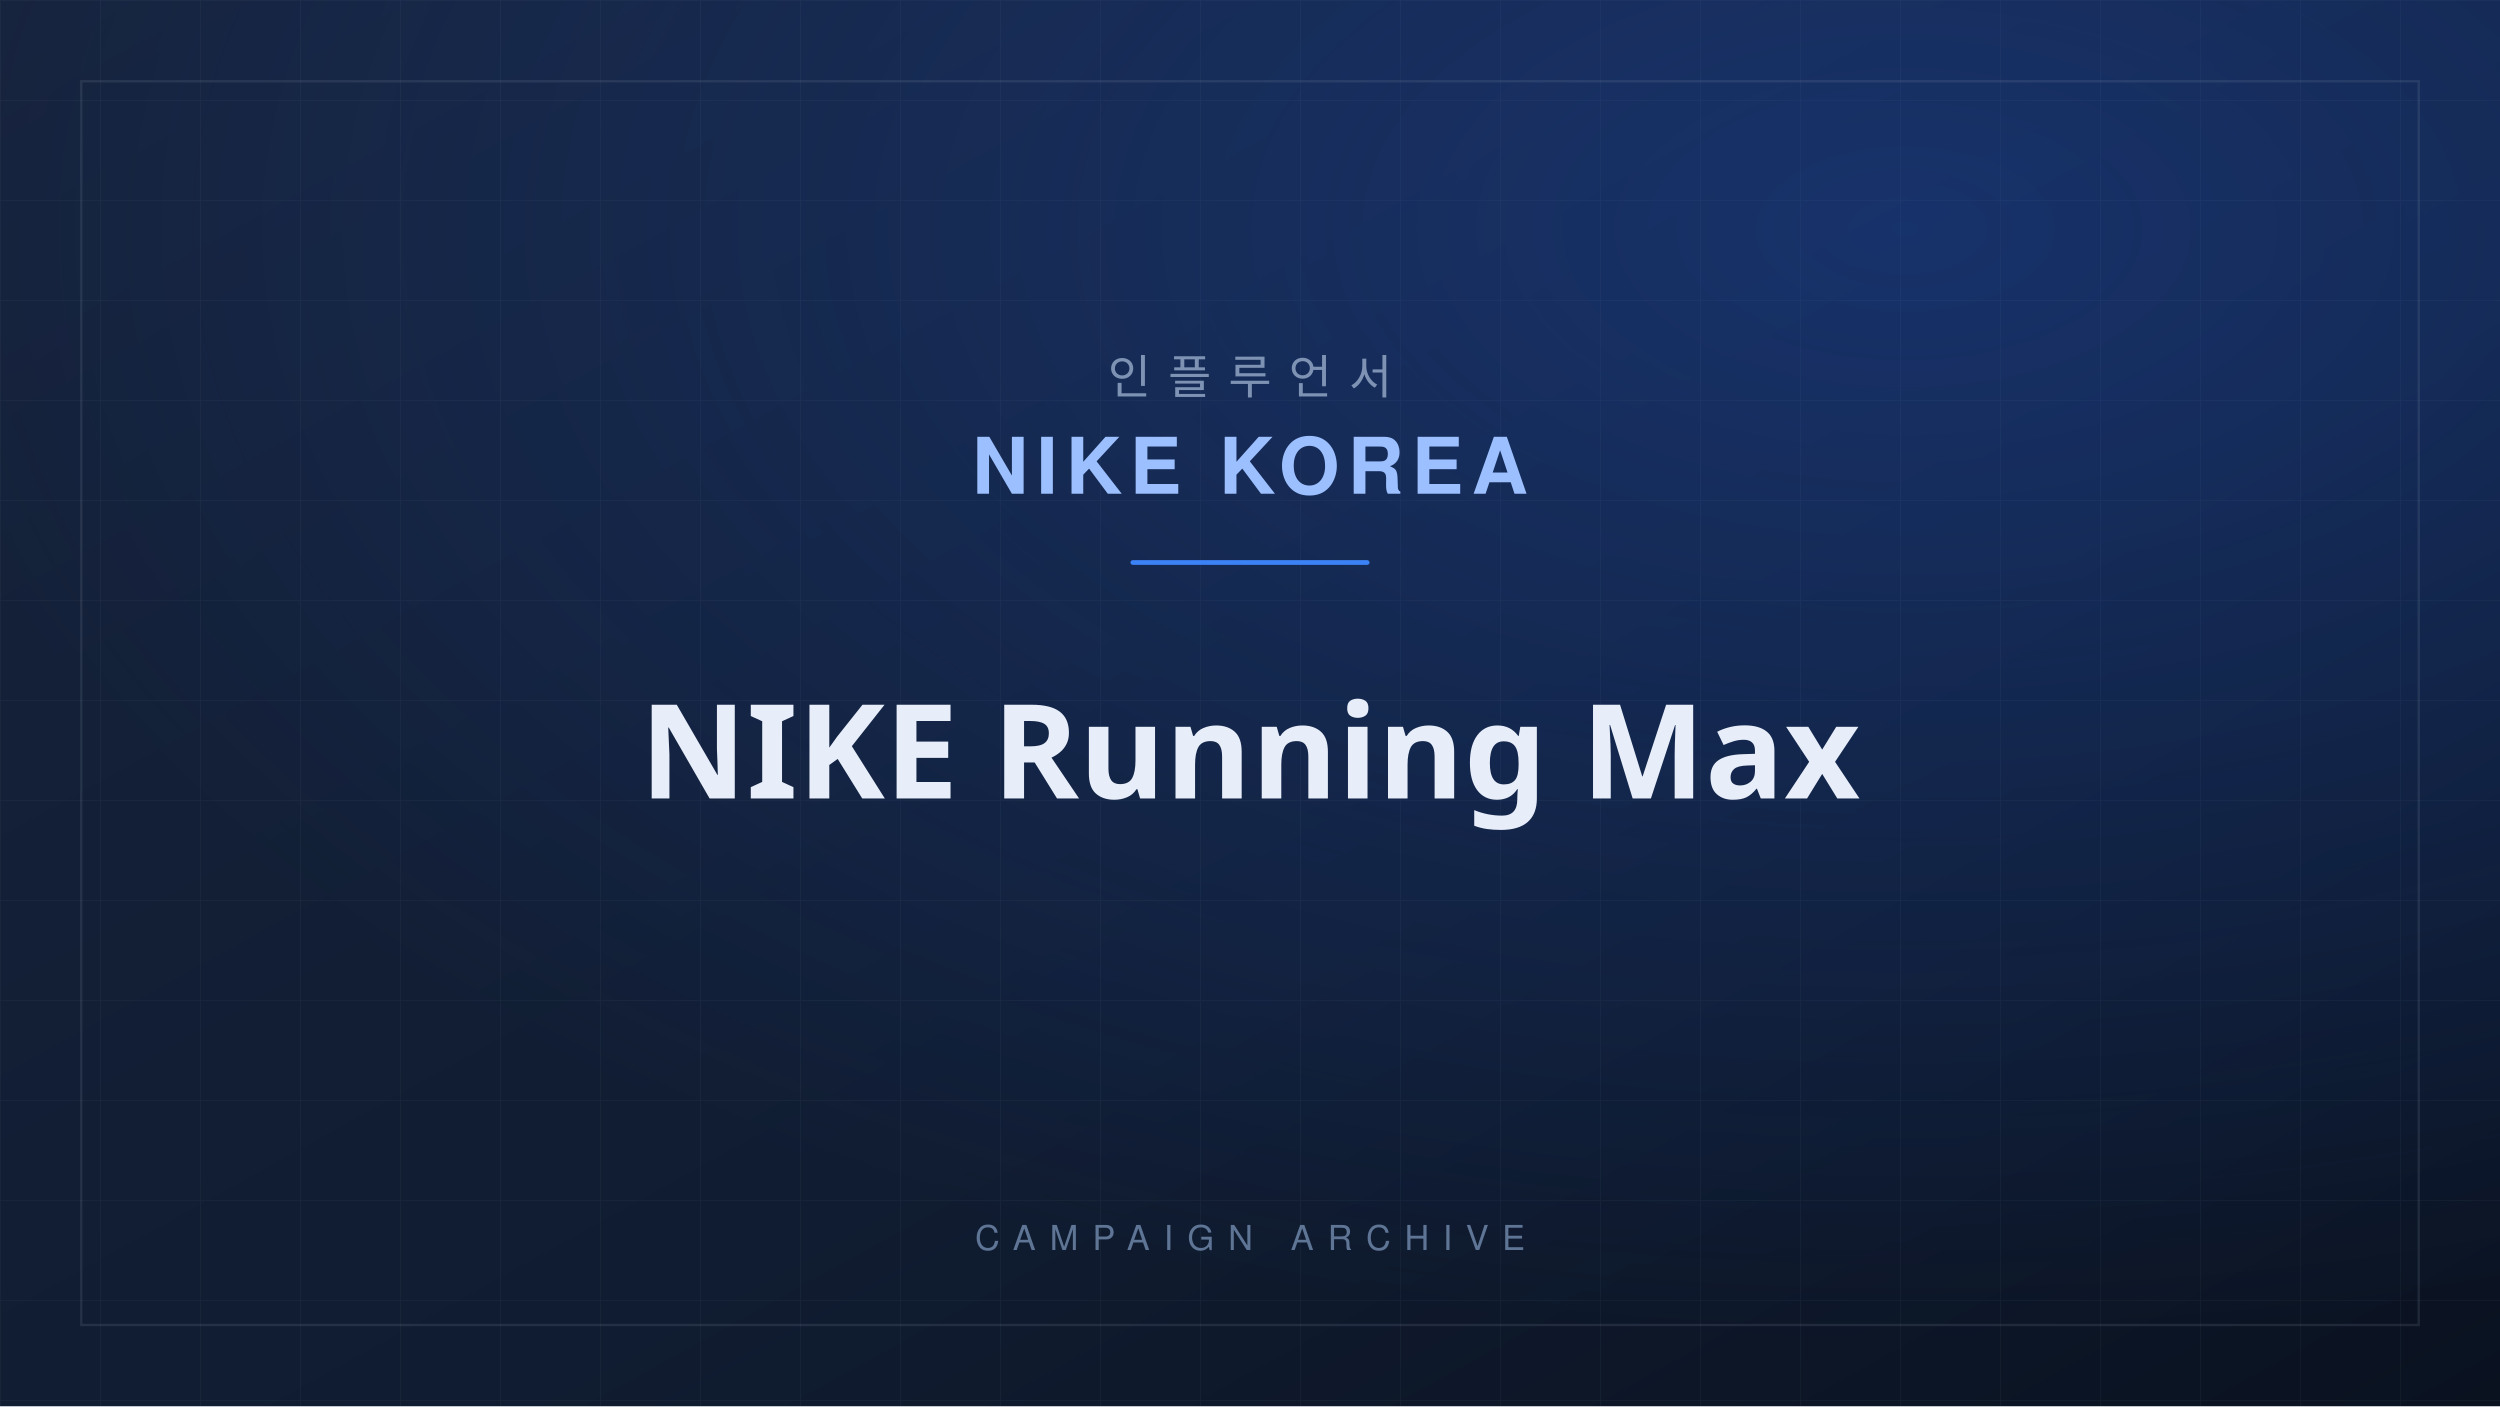
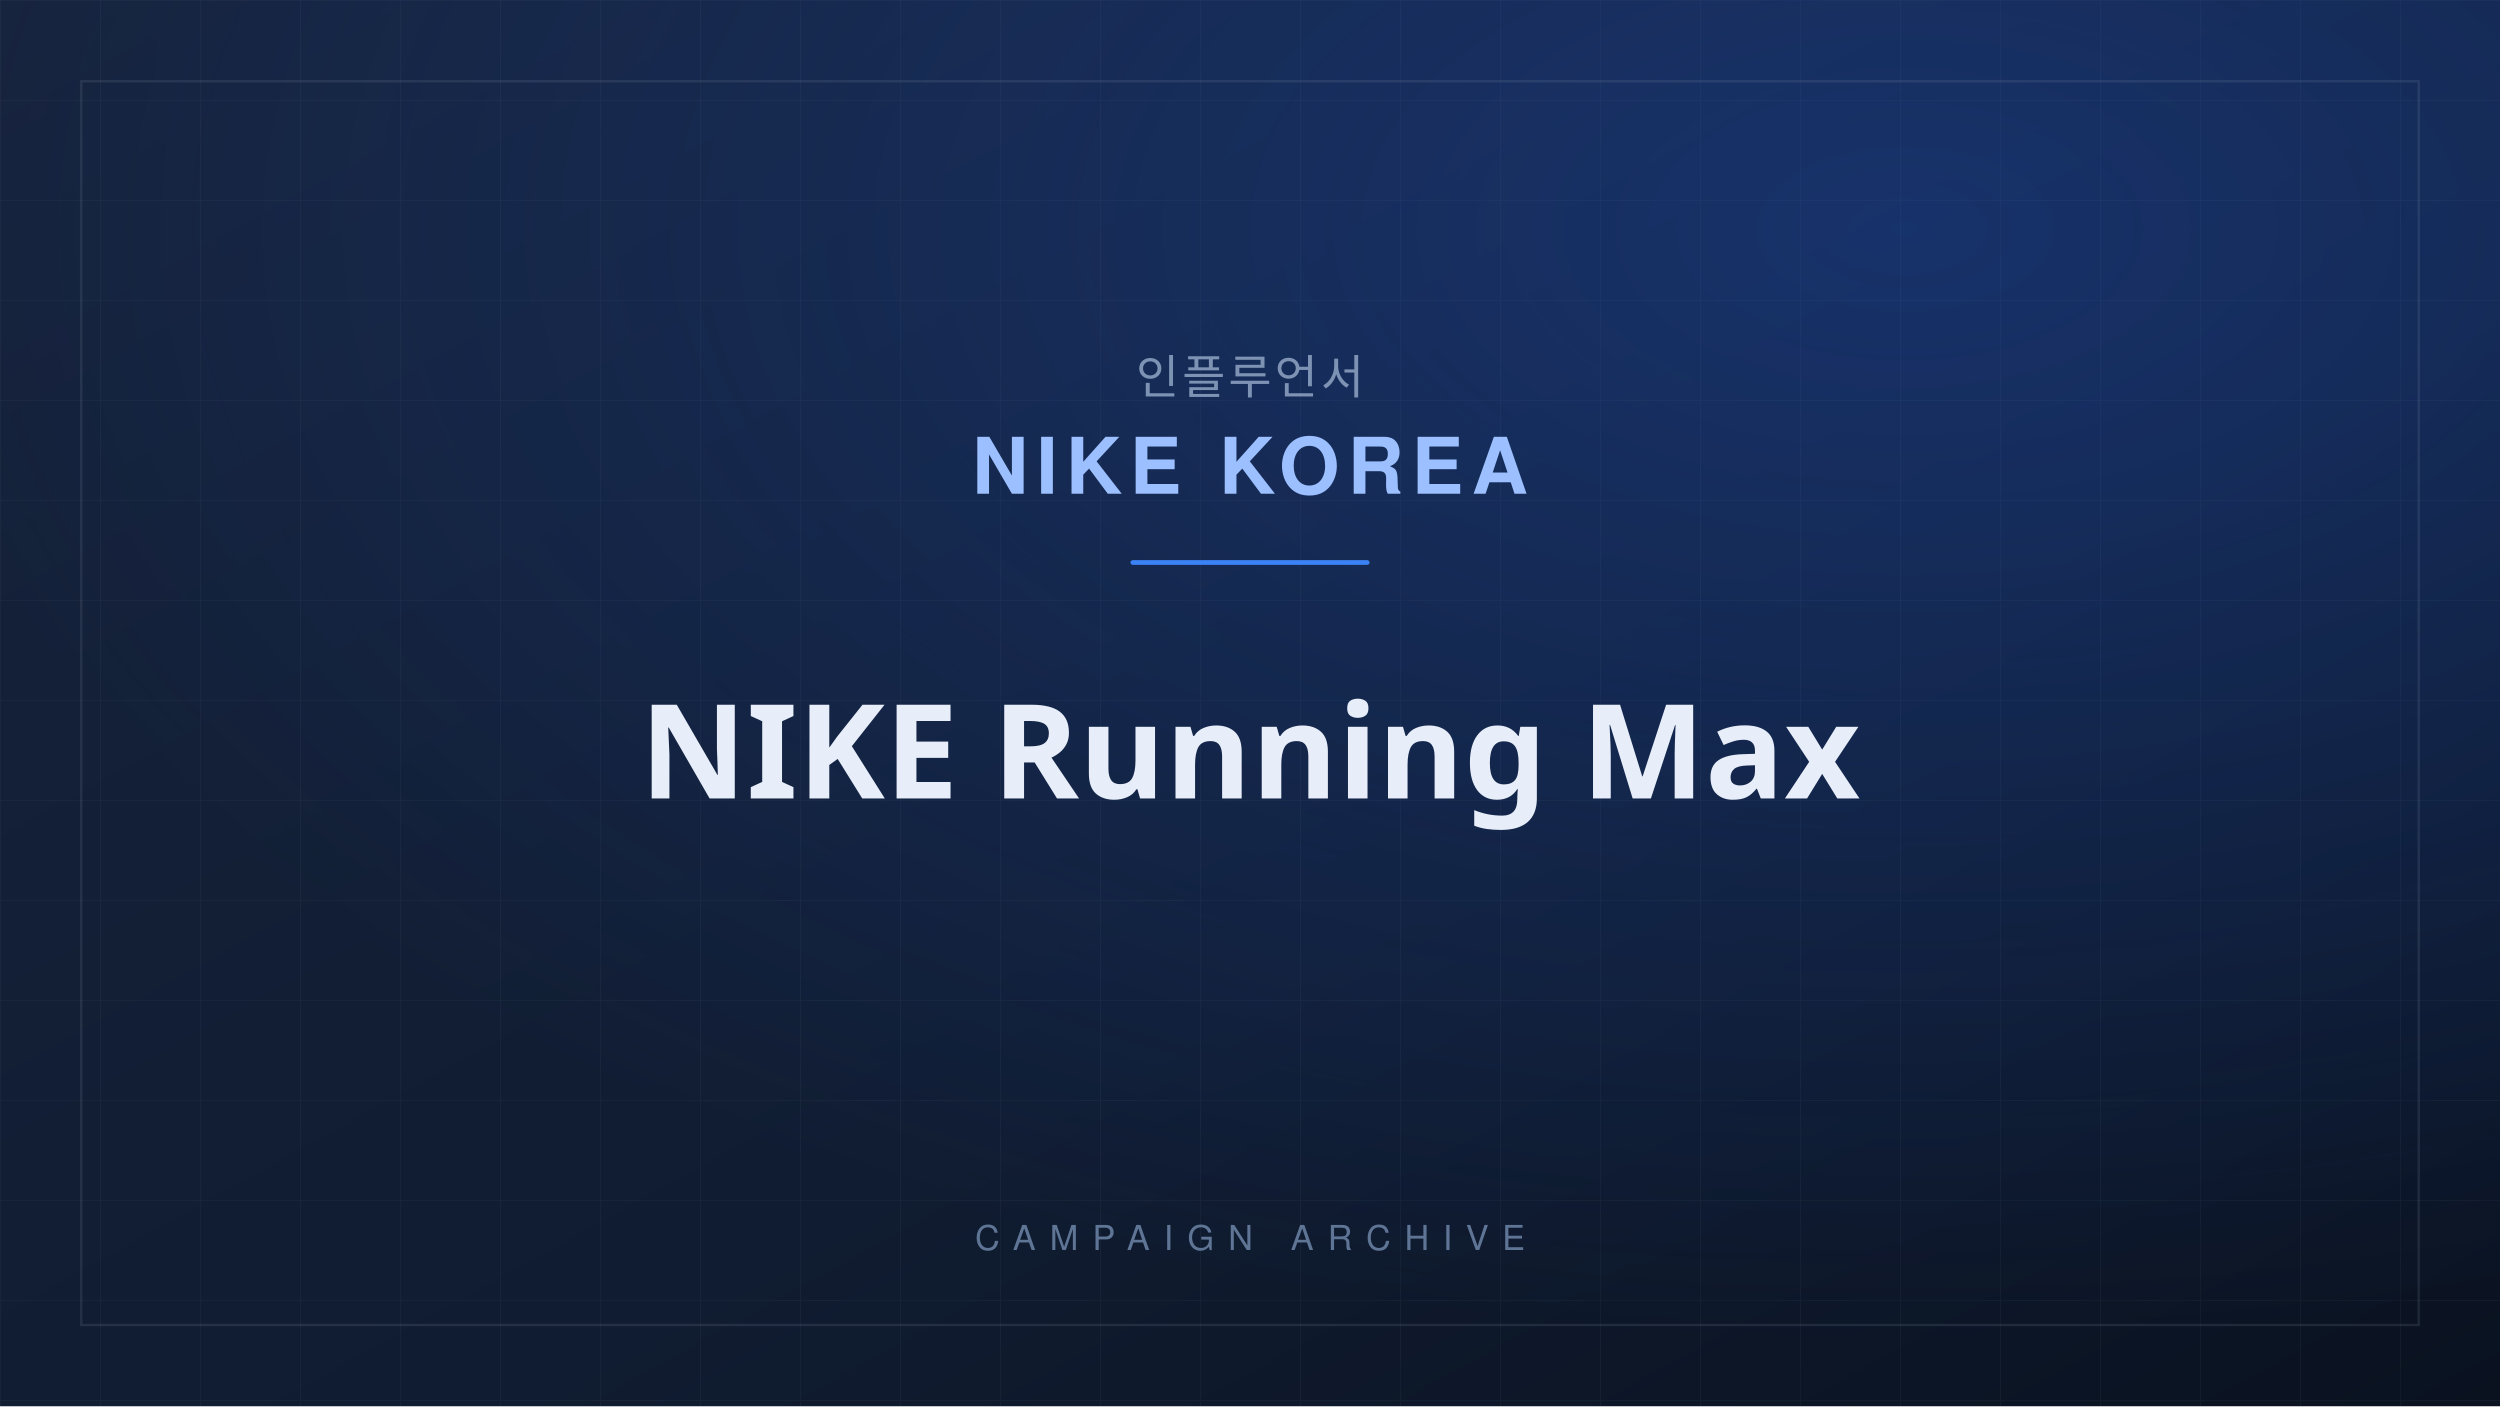
<svg xmlns="http://www.w3.org/2000/svg" viewBox="0 0 1600 900" width="1600" height="900" role="img" aria-label="NIKE Running Max — NIKE KOREA">
  <defs>
    <linearGradient id="g" x1="0" y1="0" x2="1" y2="1">
      <stop offset="0" stop-color="#16233C" />
      <stop offset="0.6" stop-color="#101C31" />
      <stop offset="1" stop-color="#0A1220" />
    </linearGradient>
    <radialGradient id="a" cx="0.76" cy="0.16" r="0.8">
      <stop offset="0" stop-color="#2563EB" stop-opacity="0.30" />
      <stop offset="1" stop-color="#2563EB" stop-opacity="0" />
    </radialGradient>
    <pattern id="grid" width="64" height="64" patternUnits="userSpaceOnUse">
      <path d="M64 0H0V64" fill="none" stroke="#94A3B8" stroke-opacity="0.07" stroke-width="1" />
    </pattern>
  </defs>
  <rect width="1600" height="900" fill="url(#g)" />
  <rect width="1600" height="900" fill="url(#grid)" />
  <rect width="1600" height="900" fill="url(#a)" />
  <rect x="52" y="52" width="1496" height="796" fill="none" stroke="#94A3B8" stroke-opacity="0.15" stroke-width="1.5" />
-   <text x="800" y="252" text-anchor="middle" font-family="Helvetica,Arial,'Apple SD Gothic Neo',sans-serif" font-size="30" letter-spacing="11" fill="#7E93B4">인플루언서</text>
+   <text x="800" y="252" text-anchor="middle" font-family="Helvetica,Arial,'Apple SD Gothic Neo',sans-serif" font-size="30" letter-spacing="2" fill="#7E93B4">인플루언서</text>
  <text x="800" y="316" text-anchor="middle" font-family="Helvetica,Arial,'Apple SD Gothic Neo','Noto Sans KR',sans-serif" font-size="50" font-weight="600" letter-spacing="5" fill="#9CC0FF">NIKE KOREA</text>
  <line x1="725" y1="360" x2="875" y2="360" stroke="#3B82F6" stroke-width="3" stroke-linecap="round" />
  <text x="800" y="511" text-anchor="middle" font-family="'Apple SD Gothic Neo','Noto Sans KR','Malgun Gothic',Pretendard,sans-serif" font-size="84" font-weight="700" fill="#E8EEF9">NIKE Running Max</text>
  <text x="800" y="800" text-anchor="middle" font-family="Helvetica,Arial,sans-serif" font-size="22" letter-spacing="9" fill="#5F7595">CAMPAIGN ARCHIVE</text>
</svg>
